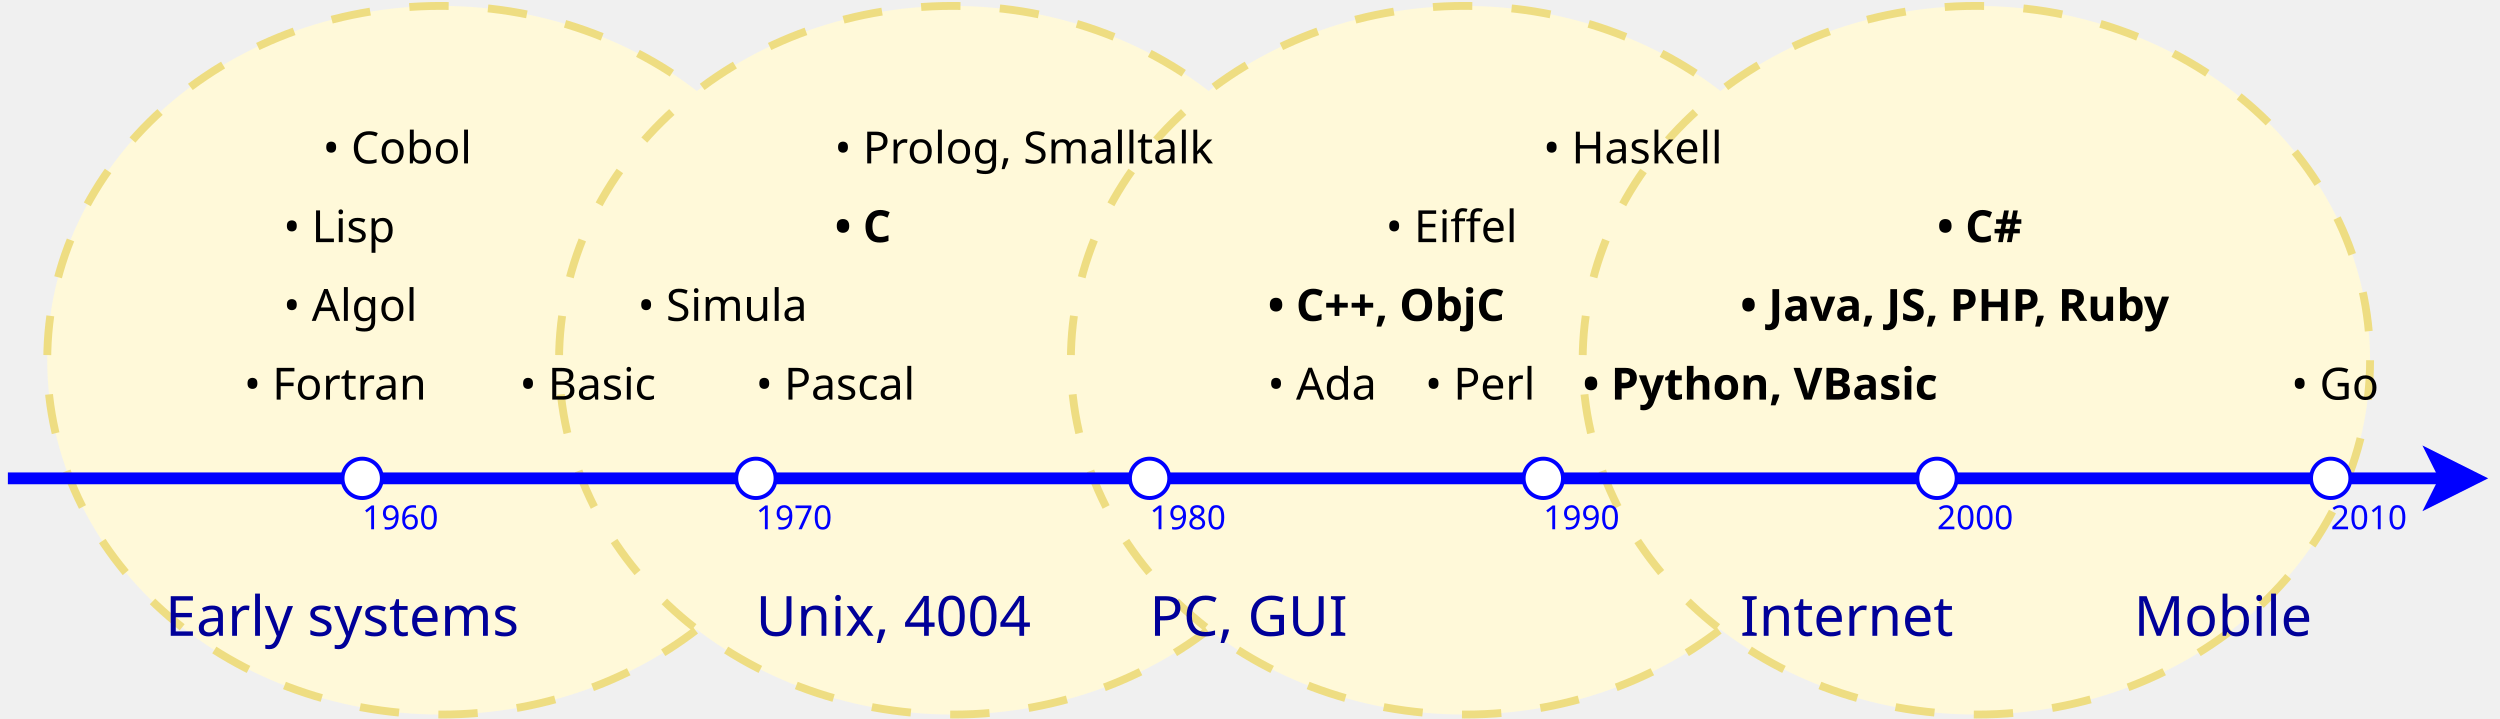
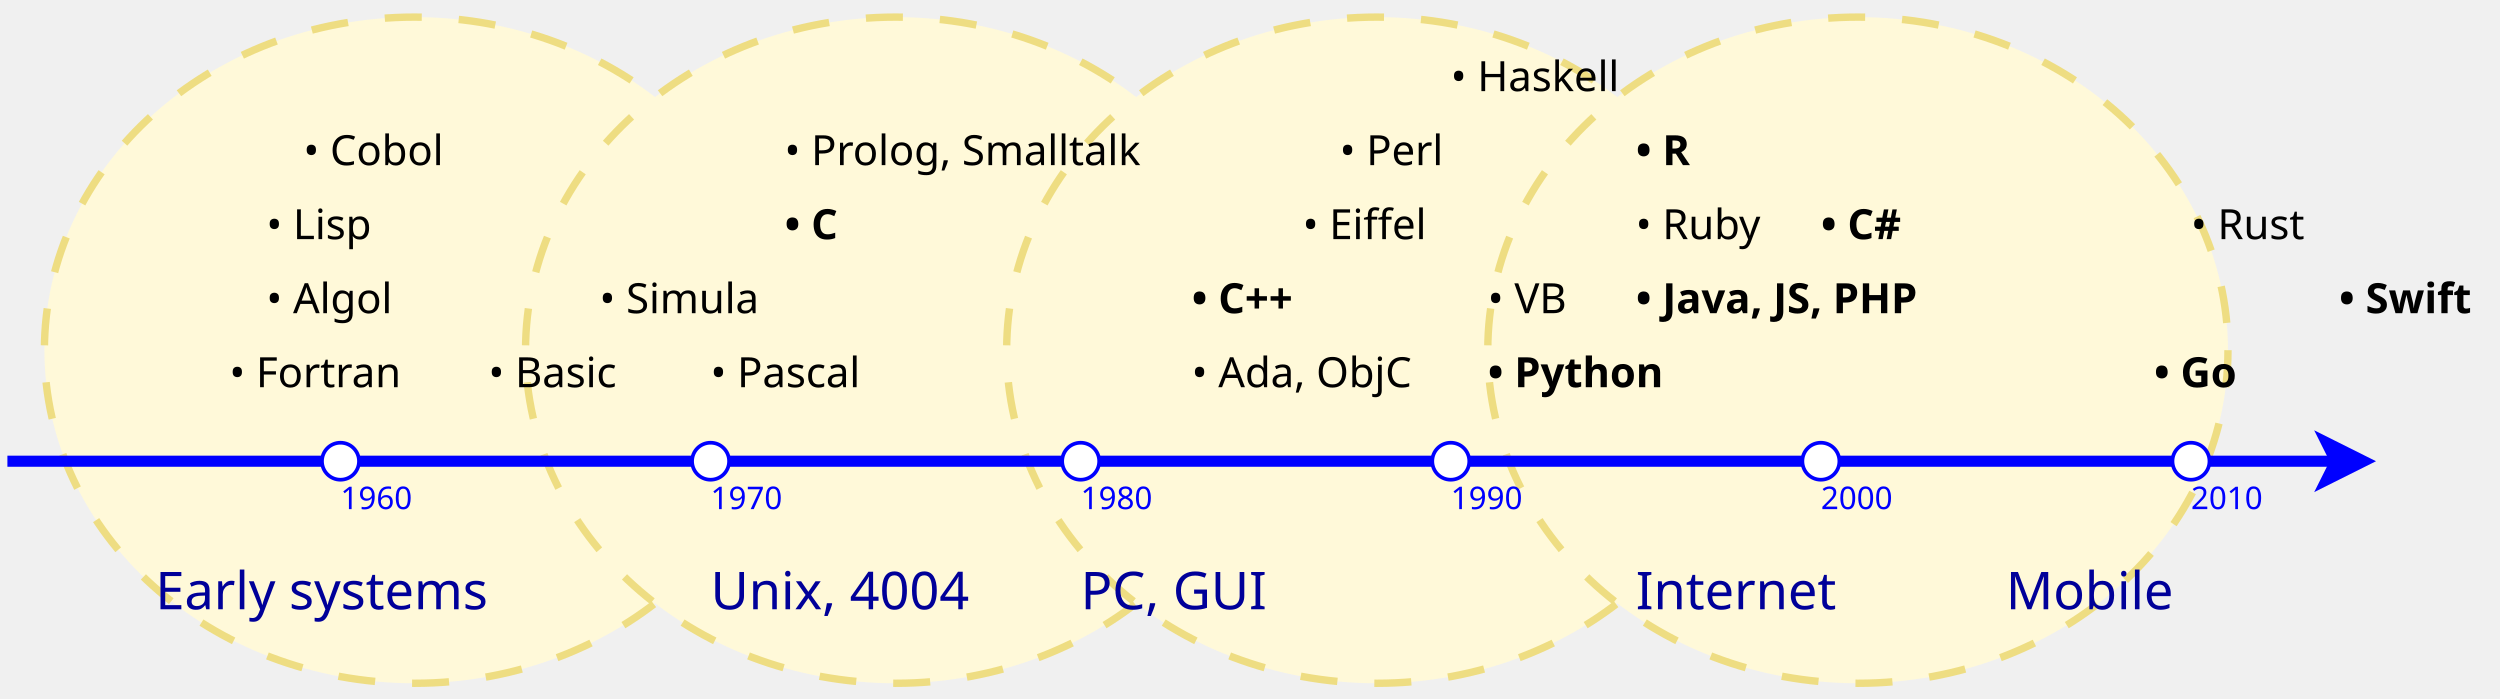
- <svg xmlns="http://www.w3.org/2000/svg" viewBox="116 97 1270 365">
-   <g>
-     <ellipse style="fill: #fff9d9" cx="340" cy="280" rx="200" ry="180" />
-     <ellipse style="fill: none; fill-opacity:0; stroke-width: 4; stroke-dasharray: 20; stroke: #eedd82" cx="340" cy="280" rx="200" ry="180" />
+ <svg xmlns="http://www.w3.org/2000/svg" width="68cm" height="19cm" viewBox="116 97 1351 365">
+   <defs />
+   <g id="Background">
+     <ellipse style="fill: #fff9d9; fill-opacity: 1; stroke-opacity: 1; stroke-width: 4; stroke-dasharray: 20; stroke: #eedd82" cx="340" cy="280" rx="200" ry="180" />
+     <ellipse style="fill: #fff9d9; fill-opacity: 1; stroke-opacity: 1; stroke-width: 4; stroke-dasharray: 20; stroke: #eedd82" cx="600" cy="280" rx="200" ry="180" />
+     <ellipse style="fill: #fff9d9; fill-opacity: 1; stroke-opacity: 1; stroke-width: 4; stroke-dasharray: 20; stroke: #eedd82" cx="860" cy="280" rx="200" ry="180" />
+     <ellipse style="fill: #fff9d9; fill-opacity: 1; stroke-opacity: 1; stroke-width: 4; stroke-dasharray: 20; stroke: #eedd82" cx="1120" cy="280" rx="200" ry="180" />
+     <g>
+       <line style="fill: none; stroke-opacity: 1; stroke-width: 6; stroke: #0000ff" x1="120" y1="340" x2="1378.29" y2="340" />
+       <polygon style="fill: #0000ff; fill-opacity: 1; stroke-opacity: 1; stroke-width: 6; stroke: #0000ff" fill-rule="evenodd" points="1393.29,340 1373.29,350 1378.29,340 1373.29,330 " />
+     </g>
+     <text font-size="16.933" style="fill: #0000ff; fill-opacity: 1; stroke: none;text-anchor:start;font-family:sans-serif;font-style:normal;font-weight:normal" x="300" y="365.875">
+       <tspan x="300" y="365.875">1960</tspan>
+     </text>
+     <text font-size="16.933" style="fill: #0000ff; fill-opacity: 1; stroke: none;text-anchor:start;font-family:sans-serif;font-style:normal;font-weight:normal" x="500" y="365.875">
+       <tspan x="500" y="365.875">1970</tspan>
+     </text>
+     <text font-size="16.933" style="fill: #0000ff; fill-opacity: 1; stroke: none;text-anchor:start;font-family:sans-serif;font-style:normal;font-weight:normal" x="700" y="365.875">
+       <tspan x="700" y="365.875">1980</tspan>
+     </text>
+     <text font-size="16.933" style="fill: #0000ff; fill-opacity: 1; stroke: none;text-anchor:start;font-family:sans-serif;font-style:normal;font-weight:normal" x="900" y="365.875">
+       <tspan x="900" y="365.875">1990</tspan>
+     </text>
+     <text font-size="16.933" style="fill: #0000ff; fill-opacity: 1; stroke: none;text-anchor:start;font-family:sans-serif;font-style:normal;font-weight:normal" x="1100" y="365.875">
+       <tspan x="1100" y="365.875">2000</tspan>
+     </text>
+     <text font-size="16.933" style="fill: #0000ff; fill-opacity: 1; stroke: none;text-anchor:start;font-family:sans-serif;font-style:normal;font-weight:normal" x="1300" y="365.875">
+       <tspan x="1300" y="365.875">2010</tspan>
+     </text>
+     <text font-size="22.578" style="fill: #000000; fill-opacity: 1; stroke: none;text-anchor:start;font-family:sans-serif;font-style:normal;font-weight:normal" x="240" y="300">
+       <tspan x="240" y="300">• Fortran</tspan>
+     </text>
+     <text font-size="22.578" style="fill: #000000; fill-opacity: 1; stroke: none;text-anchor:start;font-family:sans-serif;font-style:normal;font-weight:normal" x="260" y="260">
+       <tspan x="260" y="260">• Algol</tspan>
+     </text>
+     <text font-size="22.578" style="fill: #000000; fill-opacity: 1; stroke: none;text-anchor:start;font-family:sans-serif;font-style:normal;font-weight:normal" x="280" y="180">
+       <tspan x="280" y="180">• Cobol</tspan>
+     </text>
+     <ellipse style="fill: #ffffff; fill-opacity: 1; stroke-opacity: 1; stroke-width: 2; stroke: #0000ff" cx="300" cy="340" rx="10" ry="10" />
+     <ellipse style="fill: #ffffff; fill-opacity: 1; stroke-opacity: 1; stroke-width: 2; stroke: #0000ff" cx="500" cy="340" rx="10" ry="10" />
+     <ellipse style="fill: #ffffff; fill-opacity: 1; stroke-opacity: 1; stroke-width: 2; stroke: #0000ff" cx="700" cy="340" rx="10" ry="10" />
+     <ellipse style="fill: #ffffff; fill-opacity: 1; stroke-opacity: 1; stroke-width: 2; stroke: #0000ff" cx="900" cy="340" rx="10" ry="10" />
+     <ellipse style="fill: #ffffff; fill-opacity: 1; stroke-opacity: 1; stroke-width: 2; stroke: #0000ff" cx="1100" cy="340" rx="10" ry="10" />
+     <ellipse style="fill: #ffffff; fill-opacity: 1; stroke-opacity: 1; stroke-width: 2; stroke: #0000ff" cx="1300" cy="340" rx="10" ry="10" />
+     <text font-size="22.578" style="fill: #000000; fill-opacity: 1; stroke: none;text-anchor:start;font-family:sans-serif;font-style:normal;font-weight:normal" x="380" y="300">
+       <tspan x="380" y="300">• Basic</tspan>
+     </text>
+     <text font-size="22.578" style="fill: #000000; fill-opacity: 1; stroke: none;text-anchor:start;font-family:sans-serif;font-style:normal;font-weight:normal" x="440" y="260">
+       <tspan x="440" y="260">• Simula</tspan>
+     </text>
+     <text font-size="22.578" style="fill: #000000; fill-opacity: 1; stroke: none;text-anchor:start;font-family:sans-serif;font-style:normal;font-weight:normal" x="500" y="300">
+       <tspan x="500" y="300">• Pascal</tspan>
+     </text>
+     <text font-size="22.578" style="fill: #000000; fill-opacity: 1; stroke: none;text-anchor:start;font-family:sans-serif;font-style:normal;font-weight:700" x="760" y="260">
+       <tspan x="760" y="260">• C++</tspan>
+     </text>
+     <text font-size="22.578" style="fill: #000000; fill-opacity: 1; stroke: none;text-anchor:start;font-family:sans-serif;font-style:normal;font-weight:normal" x="820" y="220">
+       <tspan x="820" y="220">• Eiffel</tspan>
+     </text>
+     <text font-size="22.578" style="fill: #000000; fill-opacity: 1; stroke: none;text-anchor:start;font-family:sans-serif;font-style:normal;font-weight:normal" x="840" y="180">
+       <tspan x="840" y="180">• Perl</tspan>
+     </text>
+     <text font-size="22.578" style="fill: #000000; fill-opacity: 1; stroke: none;text-anchor:start;font-family:sans-serif;font-style:normal;font-weight:700" x="920" y="300">
+       <tspan x="920" y="300">• Python</tspan>
+     </text>
+     <text font-size="22.578" style="fill: #000000; fill-opacity: 1; stroke: none;text-anchor:start;font-family:sans-serif;font-style:normal;font-weight:700" x="1100" y="220">
+       <tspan x="1100" y="220">• C#</tspan>
+     </text>
+     <text font-size="22.578" style="fill: #000000; fill-opacity: 1; stroke: none;text-anchor:start;font-family:sans-serif;font-style:normal;font-weight:700" x="1280" y="300">
+       <tspan x="1280" y="300">• Go</tspan>
+     </text>
+     <text font-size="28.222" style="fill: #000099; fill-opacity: 1; stroke: none;text-anchor:start;font-family:sans-serif;font-style:normal;font-weight:normal" x="200" y="420">
+       <tspan x="200" y="420">Early systems</tspan>
+     </text>
+     <text font-size="28.222" style="fill: #000099; fill-opacity: 1; stroke: none;text-anchor:start;font-family:sans-serif;font-style:normal;font-weight:normal" x="500" y="420">
+       <tspan x="500" y="420">Unix, 4004</tspan>
+     </text>
+     <text font-size="28.222" style="fill: #000099; fill-opacity: 1; stroke: none;text-anchor:start;font-family:sans-serif;font-style:normal;font-weight:normal" x="700" y="420">
+       <tspan x="700" y="420">PC, GUI</tspan>
+     </text>
+     <text font-size="28.222" style="fill: #000099; fill-opacity: 1; stroke: none;text-anchor:start;font-family:sans-serif;font-style:normal;font-weight:normal" x="1000" y="420">
+       <tspan x="1000" y="420">Internet</tspan>
+     </text>
+     <text font-size="28.222" style="fill: #000099; fill-opacity: 1; stroke: none;text-anchor:start;font-family:sans-serif;font-style:normal;font-weight:normal" x="1200" y="420">
+       <tspan x="1200" y="420">Mobile</tspan>
+     </text>
+     <text font-size="22.578" style="fill: #000000; fill-opacity: 1; stroke: none;text-anchor:start;font-family:sans-serif;font-style:normal;font-weight:normal" x="260" y="220">
+       <tspan x="260" y="220">• Lisp</tspan>
+     </text>
+     <text font-size="22.578" style="fill: #000000; fill-opacity: 1; stroke: none;text-anchor:start;font-family:sans-serif;font-style:normal;font-weight:700" x="540" y="220">
+       <tspan x="540" y="220">• C</tspan>
+     </text>
+     <text font-size="22.578" style="fill: #000000; fill-opacity: 1; stroke: none;text-anchor:start;font-family:sans-serif;font-style:normal;font-weight:normal" x="540" y="180">
+       <tspan x="540" y="180">• Prolog, Smalltalk</tspan>
+     </text>
+     <text font-size="22.578" style="fill: #000000; fill-opacity: 1; stroke: none;text-anchor:start;font-family:sans-serif;font-style:normal;font-weight:normal" x="760" y="300">
+       <tspan x="760" y="300">• Ada, ObjC</tspan>
+     </text>
+     <text font-size="22.578" style="fill: #000000; fill-opacity: 1; stroke: none;text-anchor:start;font-family:sans-serif;font-style:normal;font-weight:700" x="1000" y="260">
+       <tspan x="1000" y="260">• Java, JS, PHP</tspan>
+     </text>
+     <text font-size="22.578" style="fill: #000000; fill-opacity: 1; stroke: none;text-anchor:start;font-family:sans-serif;font-style:normal;font-weight:normal" x="900" y="140">
+       <tspan x="900" y="140">• Haskell</tspan>
+     </text>
+     <text font-size="22.578" style="fill: #000000; fill-opacity: 1; stroke: none;text-anchor:start;font-family:sans-serif;font-style:normal;font-weight:normal" x="1300" y="220">
+       <tspan x="1300" y="220">• Rust</tspan>
+     </text>
+     <text font-size="22.578" style="fill: #000000; fill-opacity: 1; stroke: none;text-anchor:start;font-family:sans-serif;font-style:normal;font-weight:700" x="1380" y="260">
+       <tspan x="1380" y="260">• Swift</tspan>
+     </text>
+     <text font-size="22.578" style="fill: #000000; fill-opacity: 1; stroke: none;text-anchor:start;font-family:sans-serif;font-style:normal;font-weight:700" x="1000" y="180">
+       <tspan x="1000" y="180">• R</tspan>
+     </text>
+     <text font-size="22.578" style="fill: #000000; fill-opacity: 1; stroke: none;text-anchor:start;font-family:sans-serif;font-style:normal;font-weight:normal" x="1000" y="220">
+       <tspan x="1000" y="220">• Ruby</tspan>
+     </text>
+     <text font-size="22.578" style="fill: #000000; fill-opacity: 1; stroke: none;text-anchor:start;font-family:sans-serif;font-style:normal;font-weight:normal" x="920" y="260">
+       <tspan x="920" y="260">• VB</tspan>
+     </text>
  </g>
-   <g>
-     <ellipse style="fill: #fff9d9" cx="600" cy="280" rx="200" ry="180" />
-     <ellipse style="fill: none; fill-opacity:0; stroke-width: 4; stroke-dasharray: 20; stroke: #eedd82" cx="600" cy="280" rx="200" ry="180" />
-   </g>
-   <g>
-     <ellipse style="fill: #fff9d9" cx="860" cy="280" rx="200" ry="180" />
-     <ellipse style="fill: none; fill-opacity:0; stroke-width: 4; stroke-dasharray: 20; stroke: #eedd82" cx="860" cy="280" rx="200" ry="180" />
-   </g>
-   <g>
-     <ellipse style="fill: #fff9d9" cx="1120" cy="280" rx="200" ry="180" />
-     <ellipse style="fill: none; fill-opacity:0; stroke-width: 4; stroke-dasharray: 20; stroke: #eedd82" cx="1120" cy="280" rx="200" ry="180" />
-   </g>
-   <g>
-     <line style="fill: none; fill-opacity:0; stroke-width: 6; stroke: #0000ff" x1="120" y1="340" x2="1358.29" y2="340" />
-     <polygon style="fill: #0000ff" points="1373.29,340 1353.29,350 1358.29,340 1353.29,330 " />
-     <polygon style="fill: none; fill-opacity:0; stroke-width: 6; stroke: #0000ff" points="1373.29,340 1353.29,350 1358.29,340 1353.29,330 " />
-   </g>
-   <text font-size="16.933" style="fill: #0000ff;text-anchor:start;font-family:sans-serif;font-style:normal;font-weight:normal" x="300" y="365.875">
-     <tspan x="300" y="365.875">1960</tspan>
-   </text>
-   <text font-size="16.933" style="fill: #0000ff;text-anchor:start;font-family:sans-serif;font-style:normal;font-weight:normal" x="500" y="365.875">
-     <tspan x="500" y="365.875">1970</tspan>
-   </text>
-   <text font-size="16.933" style="fill: #0000ff;text-anchor:start;font-family:sans-serif;font-style:normal;font-weight:normal" x="700" y="365.875">
-     <tspan x="700" y="365.875">1980</tspan>
-   </text>
-   <text font-size="16.933" style="fill: #0000ff;text-anchor:start;font-family:sans-serif;font-style:normal;font-weight:normal" x="900" y="365.875">
-     <tspan x="900" y="365.875">1990</tspan>
-   </text>
-   <text font-size="16.933" style="fill: #0000ff;text-anchor:start;font-family:sans-serif;font-style:normal;font-weight:normal" x="1100" y="365.875">
-     <tspan x="1100" y="365.875">2000</tspan>
-   </text>
-   <text font-size="16.933" style="fill: #0000ff;text-anchor:start;font-family:sans-serif;font-style:normal;font-weight:normal" x="1300" y="365.875">
-     <tspan x="1300" y="365.875">2010</tspan>
-   </text>
-   <text font-size="22.578" style="fill: #000000;text-anchor:start;font-family:sans-serif;font-style:normal;font-weight:normal" x="240" y="300">
-     <tspan x="240" y="300">• Fortran</tspan>
-   </text>
-   <text font-size="22.578" style="fill: #000000;text-anchor:start;font-family:sans-serif;font-style:normal;font-weight:normal" x="260" y="260">
-     <tspan x="260" y="260">• Algol</tspan>
-   </text>
-   <text font-size="22.578" style="fill: #000000;text-anchor:start;font-family:sans-serif;font-style:normal;font-weight:normal" x="280" y="180">
-     <tspan x="280" y="180">• Cobol</tspan>
-   </text>
-   <g>
-     <ellipse style="fill: #ffffff" cx="300" cy="340" rx="10" ry="10" />
-     <ellipse style="fill: none; fill-opacity:0; stroke-width: 2; stroke: #0000ff" cx="300" cy="340" rx="10" ry="10" />
-   </g>
-   <g>
-     <ellipse style="fill: #ffffff" cx="500" cy="340" rx="10" ry="10" />
-     <ellipse style="fill: none; fill-opacity:0; stroke-width: 2; stroke: #0000ff" cx="500" cy="340" rx="10" ry="10" />
-   </g>
-   <g>
-     <ellipse style="fill: #ffffff" cx="700" cy="340" rx="10" ry="10" />
-     <ellipse style="fill: none; fill-opacity:0; stroke-width: 2; stroke: #0000ff" cx="700" cy="340" rx="10" ry="10" />
-   </g>
-   <g>
-     <ellipse style="fill: #ffffff" cx="900" cy="340" rx="10" ry="10" />
-     <ellipse style="fill: none; fill-opacity:0; stroke-width: 2; stroke: #0000ff" cx="900" cy="340" rx="10" ry="10" />
-   </g>
-   <g>
-     <ellipse style="fill: #ffffff" cx="1100" cy="340" rx="10" ry="10" />
-     <ellipse style="fill: none; fill-opacity:0; stroke-width: 2; stroke: #0000ff" cx="1100" cy="340" rx="10" ry="10" />
-   </g>
-   <g>
-     <ellipse style="fill: #ffffff" cx="1300" cy="340" rx="10" ry="10" />
-     <ellipse style="fill: none; fill-opacity:0; stroke-width: 2; stroke: #0000ff" cx="1300" cy="340" rx="10" ry="10" />
-   </g>
-   <text font-size="22.578" style="fill: #000000;text-anchor:start;font-family:sans-serif;font-style:normal;font-weight:normal" x="380" y="300">
-     <tspan x="380" y="300">• Basic</tspan>
-   </text>
-   <text font-size="22.578" style="fill: #000000;text-anchor:start;font-family:sans-serif;font-style:normal;font-weight:normal" x="440" y="260">
-     <tspan x="440" y="260">• Simula</tspan>
-   </text>
-   <text font-size="22.578" style="fill: #000000;text-anchor:start;font-family:sans-serif;font-style:normal;font-weight:normal" x="500" y="300">
-     <tspan x="500" y="300">• Pascal</tspan>
-   </text>
-   <text font-size="22.578" style="fill: #000000;text-anchor:start;font-family:sans-serif;font-style:normal;font-weight:700" x="760" y="260">
-     <tspan x="760" y="260">• C++, ObjC</tspan>
-   </text>
-   <text font-size="22.578" style="fill: #000000;text-anchor:start;font-family:sans-serif;font-style:normal;font-weight:normal" x="820" y="220">
-     <tspan x="820" y="220">• Eiffel</tspan>
-   </text>
-   <text font-size="22.578" style="fill: #000000;text-anchor:start;font-family:sans-serif;font-style:normal;font-weight:normal" x="840" y="300">
-     <tspan x="840" y="300">• Perl</tspan>
-   </text>
-   <text font-size="22.578" style="fill: #000000;text-anchor:start;font-family:sans-serif;font-style:normal;font-weight:700" x="920" y="300">
-     <tspan x="920" y="300">• Python, VBasic</tspan>
-   </text>
-   <text font-size="22.578" style="fill: #000000;text-anchor:start;font-family:sans-serif;font-style:normal;font-weight:700" x="1100" y="220">
-     <tspan x="1100" y="220">• C#</tspan>
-   </text>
-   <text font-size="22.578" style="fill: #000000;text-anchor:start;font-family:sans-serif;font-style:normal;font-weight:normal" x="1280" y="300">
-     <tspan x="1280" y="300">• Go</tspan>
-   </text>
-   <text font-size="28.222" style="fill: #000099;text-anchor:start;font-family:sans-serif;font-style:normal;font-weight:normal" x="200" y="420">
-     <tspan x="200" y="420">Early systems</tspan>
-   </text>
-   <text font-size="28.222" style="fill: #000099;text-anchor:start;font-family:sans-serif;font-style:normal;font-weight:normal" x="500" y="420">
-     <tspan x="500" y="420">Unix, 4004</tspan>
-   </text>
-   <text font-size="28.222" style="fill: #000099;text-anchor:start;font-family:sans-serif;font-style:normal;font-weight:normal" x="700" y="420">
-     <tspan x="700" y="420">PC, GUI</tspan>
-   </text>
-   <text font-size="28.222" style="fill: #000099;text-anchor:start;font-family:sans-serif;font-style:normal;font-weight:normal" x="1000" y="420">
-     <tspan x="1000" y="420">Internet</tspan>
-   </text>
-   <text font-size="28.222" style="fill: #000099;text-anchor:start;font-family:sans-serif;font-style:normal;font-weight:normal" x="1200" y="420">
-     <tspan x="1200" y="420">Mobile</tspan>
-   </text>
-   <text font-size="22.578" style="fill: #000000;text-anchor:start;font-family:sans-serif;font-style:normal;font-weight:normal" x="260" y="220">
-     <tspan x="260" y="220">• Lisp</tspan>
-   </text>
-   <text font-size="22.578" style="fill: #000000;text-anchor:start;font-family:sans-serif;font-style:normal;font-weight:700" x="540" y="220">
-     <tspan x="540" y="220">• C</tspan>
-   </text>
-   <text font-size="22.578" style="fill: #000000;text-anchor:start;font-family:sans-serif;font-style:normal;font-weight:normal" x="540" y="180">
-     <tspan x="540" y="180">• Prolog, Smalltalk</tspan>
-   </text>
-   <text font-size="22.578" style="fill: #000000;text-anchor:start;font-family:sans-serif;font-style:normal;font-weight:normal" x="760" y="300">
-     <tspan x="760" y="300">• Ada</tspan>
-   </text>
-   <text font-size="22.578" style="fill: #000000;text-anchor:start;font-family:sans-serif;font-style:normal;font-weight:700" x="1000" y="260">
-     <tspan x="1000" y="260">• Java, JS, PHP, Ruby</tspan>
-   </text>
-   <text font-size="22.578" style="fill: #000000;text-anchor:start;font-family:sans-serif;font-style:normal;font-weight:normal" x="900" y="180">
-     <tspan x="900" y="180">• Haskell</tspan>
-   </text>
</svg>
